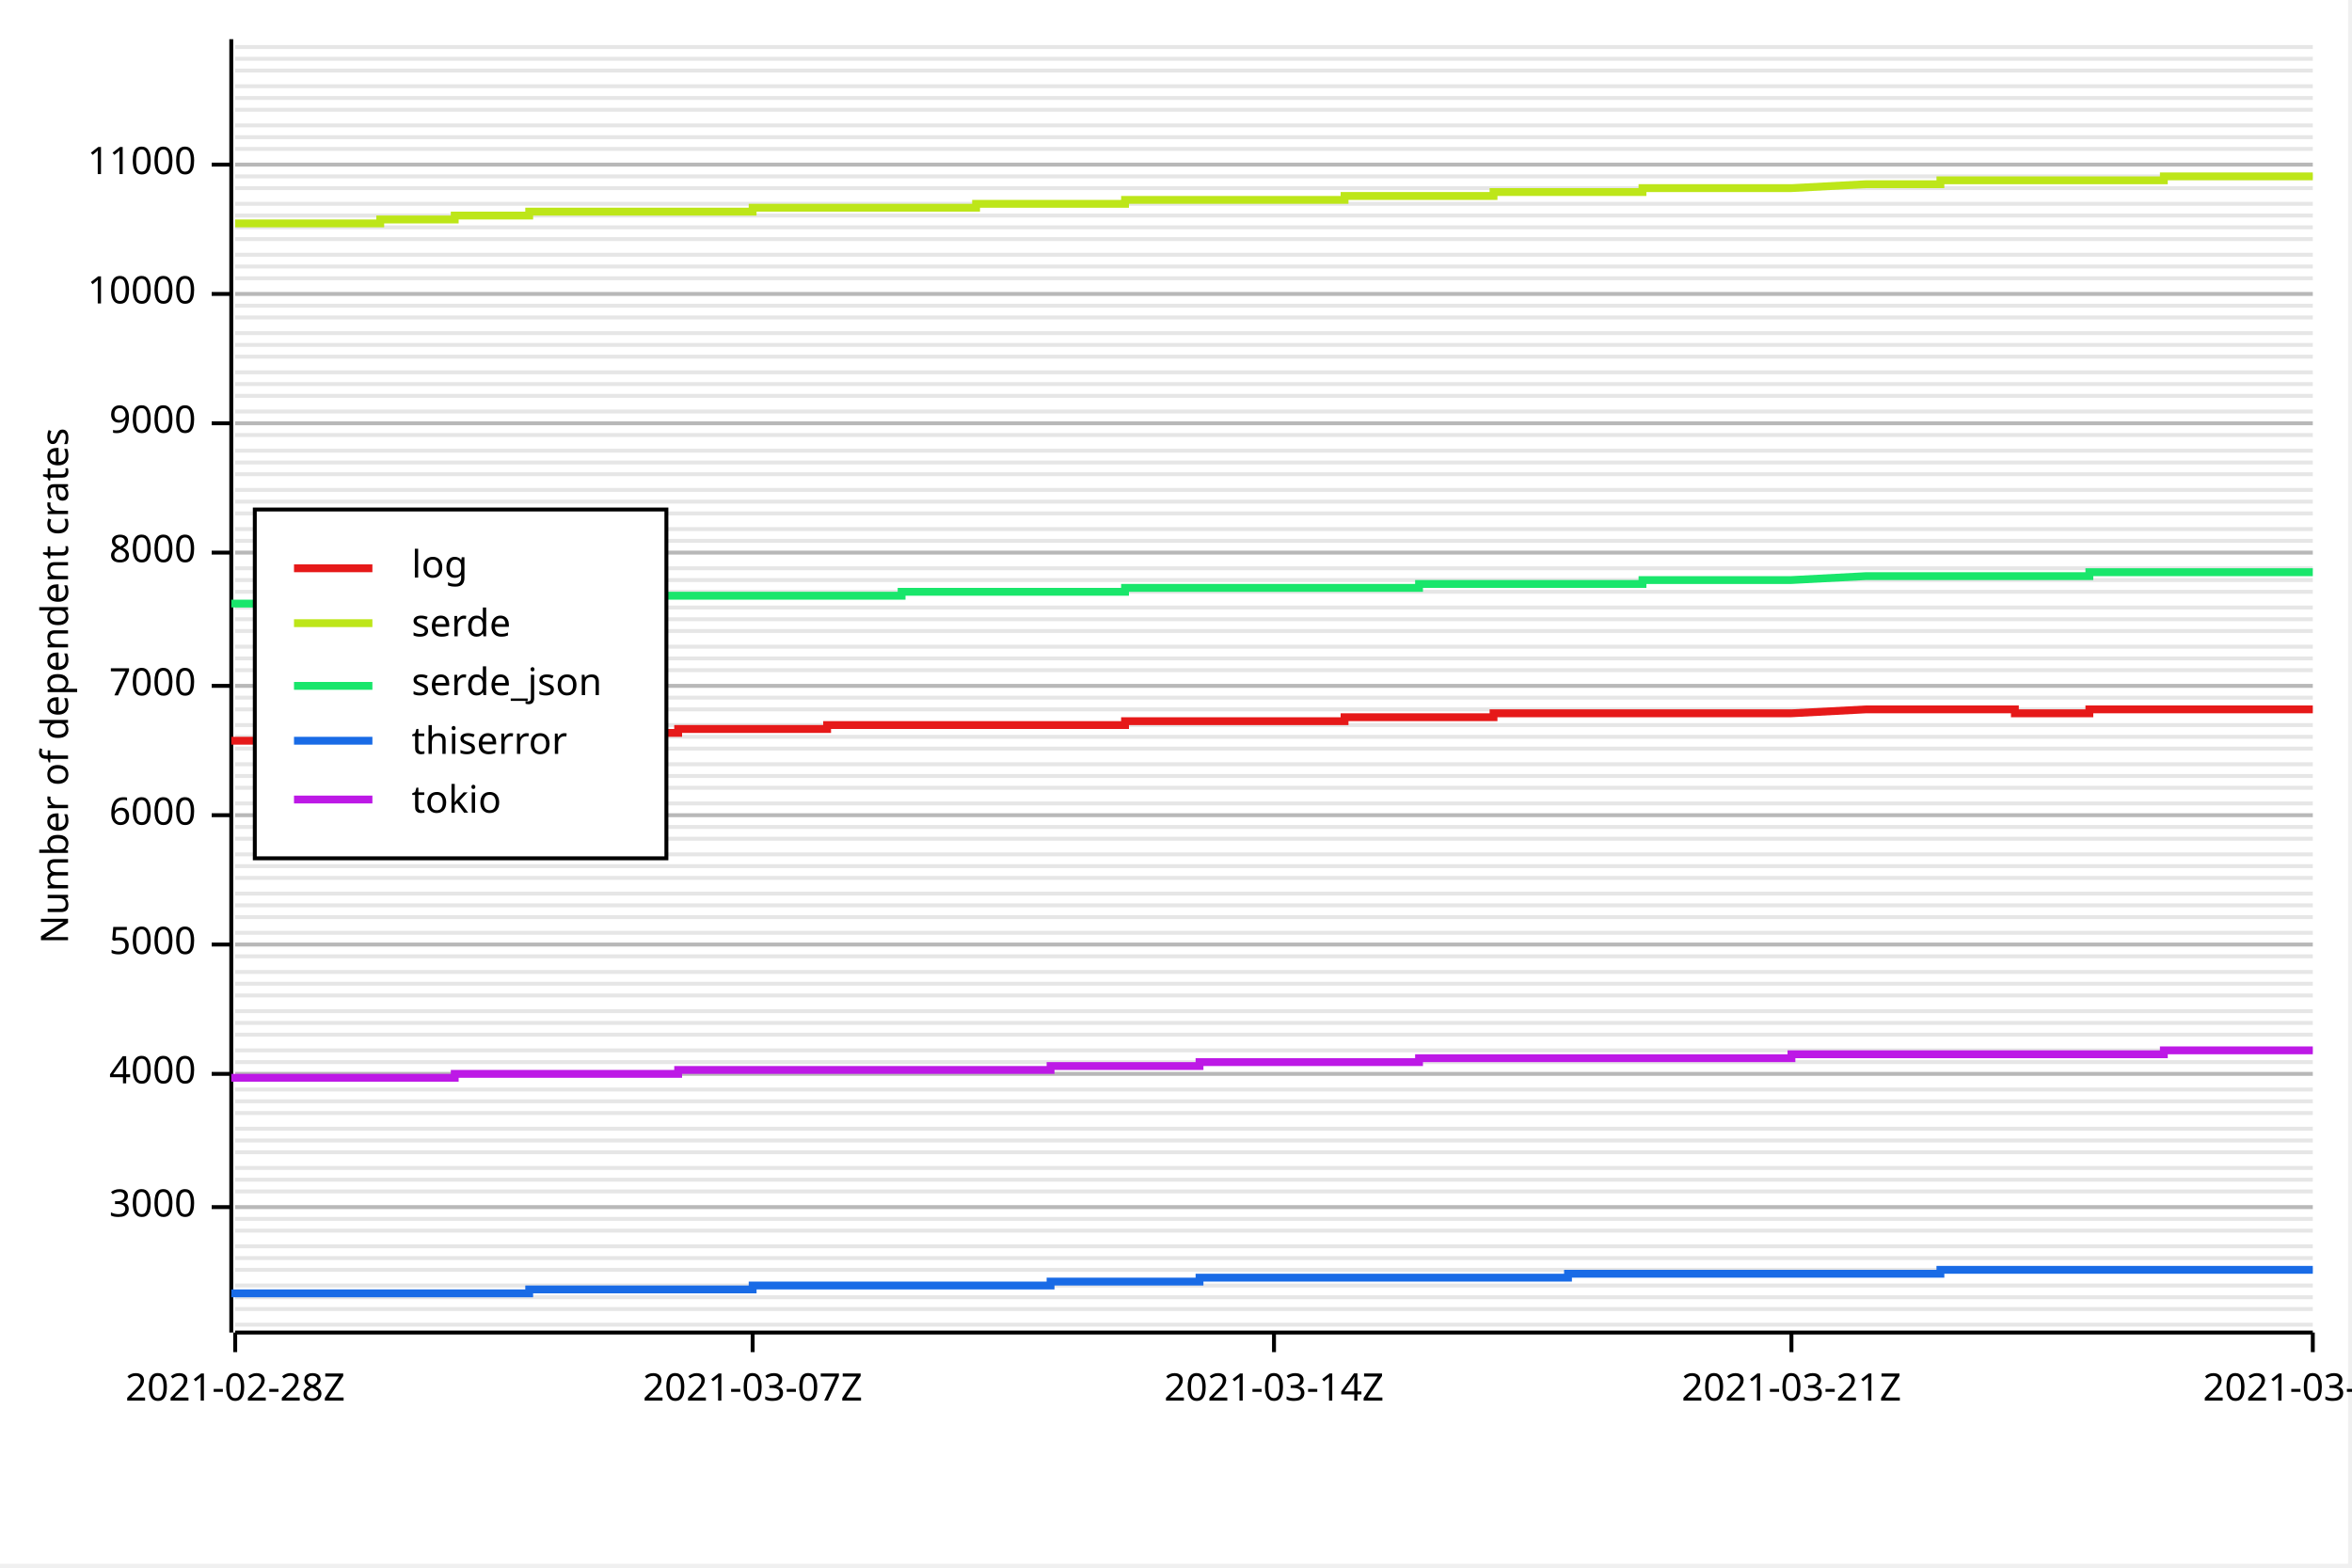
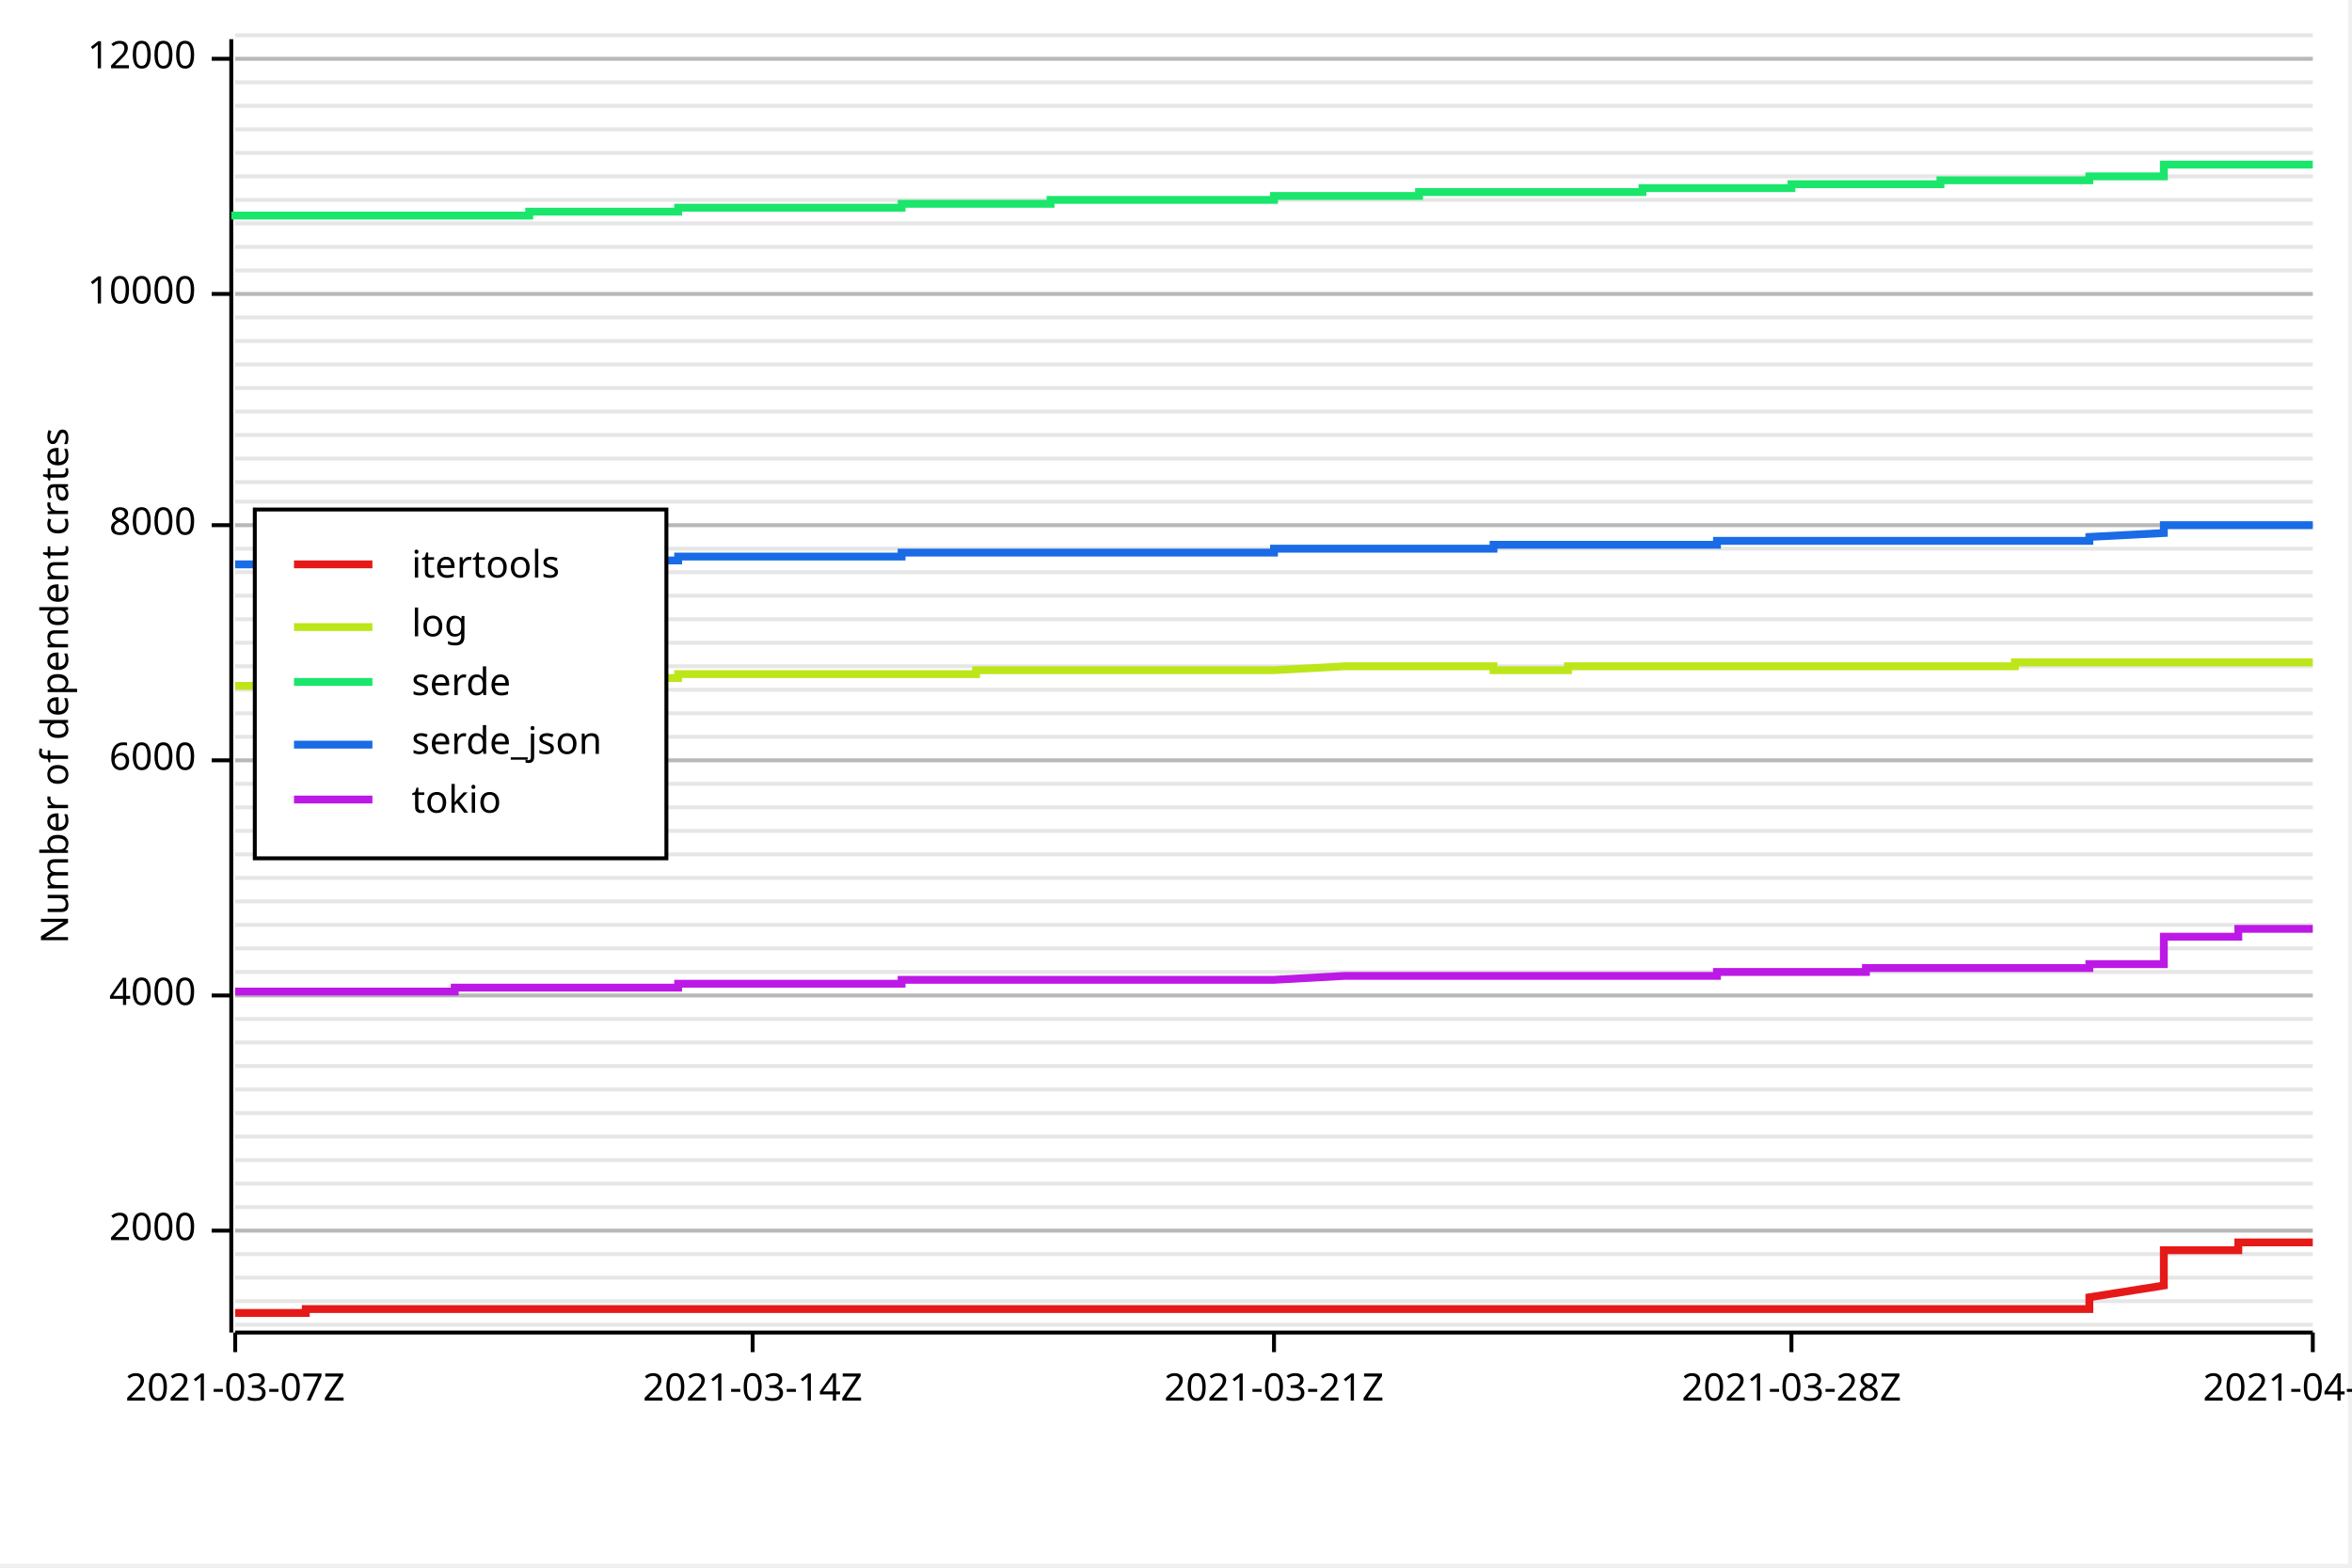
<svg xmlns="http://www.w3.org/2000/svg" width="600" height="400" viewBox="0 0 600 400">
  <rect x="0" y="0" width="599" height="399" opacity="1" fill="#FFFFFF" stroke="none" />
  <line opacity="0.1" stroke="#000000" stroke-width="1" x1="60" y1="338" x2="590" y2="338" />
-   <line opacity="0.1" stroke="#000000" stroke-width="1" x1="60" y1="334" x2="590" y2="334" />
-   <line opacity="0.1" stroke="#000000" stroke-width="1" x1="60" y1="331" x2="590" y2="331" />
-   <line opacity="0.1" stroke="#000000" stroke-width="1" x1="60" y1="328" x2="590" y2="328" />
-   <line opacity="0.1" stroke="#000000" stroke-width="1" x1="60" y1="324" x2="590" y2="324" />
-   <line opacity="0.1" stroke="#000000" stroke-width="1" x1="60" y1="321" x2="590" y2="321" />
-   <line opacity="0.1" stroke="#000000" stroke-width="1" x1="60" y1="318" x2="590" y2="318" />
+   <line opacity="0.1" stroke="#000000" stroke-width="1" x1="60" y1="332" x2="590" y2="332" />
+   <line opacity="0.1" stroke="#000000" stroke-width="1" x1="60" y1="326" x2="590" y2="326" />
+   <line opacity="0.1" stroke="#000000" stroke-width="1" x1="60" y1="320" x2="590" y2="320" />
  <line opacity="0.1" stroke="#000000" stroke-width="1" x1="60" y1="314" x2="590" y2="314" />
-   <line opacity="0.1" stroke="#000000" stroke-width="1" x1="60" y1="311" x2="590" y2="311" />
  <line opacity="0.1" stroke="#000000" stroke-width="1" x1="60" y1="308" x2="590" y2="308" />
-   <line opacity="0.1" stroke="#000000" stroke-width="1" x1="60" y1="304" x2="590" y2="304" />
-   <line opacity="0.1" stroke="#000000" stroke-width="1" x1="60" y1="301" x2="590" y2="301" />
-   <line opacity="0.1" stroke="#000000" stroke-width="1" x1="60" y1="298" x2="590" y2="298" />
-   <line opacity="0.1" stroke="#000000" stroke-width="1" x1="60" y1="294" x2="590" y2="294" />
-   <line opacity="0.1" stroke="#000000" stroke-width="1" x1="60" y1="291" x2="590" y2="291" />
-   <line opacity="0.1" stroke="#000000" stroke-width="1" x1="60" y1="288" x2="590" y2="288" />
+   <line opacity="0.1" stroke="#000000" stroke-width="1" x1="60" y1="302" x2="590" y2="302" />
+   <line opacity="0.1" stroke="#000000" stroke-width="1" x1="60" y1="296" x2="590" y2="296" />
+   <line opacity="0.1" stroke="#000000" stroke-width="1" x1="60" y1="290" x2="590" y2="290" />
  <line opacity="0.1" stroke="#000000" stroke-width="1" x1="60" y1="284" x2="590" y2="284" />
-   <line opacity="0.1" stroke="#000000" stroke-width="1" x1="60" y1="281" x2="590" y2="281" />
  <line opacity="0.1" stroke="#000000" stroke-width="1" x1="60" y1="278" x2="590" y2="278" />
-   <line opacity="0.1" stroke="#000000" stroke-width="1" x1="60" y1="274" x2="590" y2="274" />
-   <line opacity="0.1" stroke="#000000" stroke-width="1" x1="60" y1="271" x2="590" y2="271" />
-   <line opacity="0.1" stroke="#000000" stroke-width="1" x1="60" y1="268" x2="590" y2="268" />
-   <line opacity="0.1" stroke="#000000" stroke-width="1" x1="60" y1="264" x2="590" y2="264" />
-   <line opacity="0.1" stroke="#000000" stroke-width="1" x1="60" y1="261" x2="590" y2="261" />
-   <line opacity="0.1" stroke="#000000" stroke-width="1" x1="60" y1="258" x2="590" y2="258" />
+   <line opacity="0.1" stroke="#000000" stroke-width="1" x1="60" y1="272" x2="590" y2="272" />
+   <line opacity="0.1" stroke="#000000" stroke-width="1" x1="60" y1="266" x2="590" y2="266" />
+   <line opacity="0.1" stroke="#000000" stroke-width="1" x1="60" y1="260" x2="590" y2="260" />
  <line opacity="0.1" stroke="#000000" stroke-width="1" x1="60" y1="254" x2="590" y2="254" />
-   <line opacity="0.1" stroke="#000000" stroke-width="1" x1="60" y1="251" x2="590" y2="251" />
  <line opacity="0.1" stroke="#000000" stroke-width="1" x1="60" y1="248" x2="590" y2="248" />
-   <line opacity="0.1" stroke="#000000" stroke-width="1" x1="60" y1="244" x2="590" y2="244" />
-   <line opacity="0.1" stroke="#000000" stroke-width="1" x1="60" y1="241" x2="590" y2="241" />
-   <line opacity="0.1" stroke="#000000" stroke-width="1" x1="60" y1="238" x2="590" y2="238" />
-   <line opacity="0.1" stroke="#000000" stroke-width="1" x1="60" y1="234" x2="590" y2="234" />
-   <line opacity="0.1" stroke="#000000" stroke-width="1" x1="60" y1="231" x2="590" y2="231" />
-   <line opacity="0.1" stroke="#000000" stroke-width="1" x1="60" y1="228" x2="590" y2="228" />
+   <line opacity="0.1" stroke="#000000" stroke-width="1" x1="60" y1="242" x2="590" y2="242" />
+   <line opacity="0.1" stroke="#000000" stroke-width="1" x1="60" y1="236" x2="590" y2="236" />
+   <line opacity="0.1" stroke="#000000" stroke-width="1" x1="60" y1="230" x2="590" y2="230" />
  <line opacity="0.1" stroke="#000000" stroke-width="1" x1="60" y1="224" x2="590" y2="224" />
-   <line opacity="0.1" stroke="#000000" stroke-width="1" x1="60" y1="221" x2="590" y2="221" />
  <line opacity="0.1" stroke="#000000" stroke-width="1" x1="60" y1="218" x2="590" y2="218" />
-   <line opacity="0.1" stroke="#000000" stroke-width="1" x1="60" y1="214" x2="590" y2="214" />
-   <line opacity="0.1" stroke="#000000" stroke-width="1" x1="60" y1="211" x2="590" y2="211" />
-   <line opacity="0.1" stroke="#000000" stroke-width="1" x1="60" y1="208" x2="590" y2="208" />
-   <line opacity="0.1" stroke="#000000" stroke-width="1" x1="60" y1="205" x2="590" y2="205" />
-   <line opacity="0.1" stroke="#000000" stroke-width="1" x1="60" y1="201" x2="590" y2="201" />
-   <line opacity="0.1" stroke="#000000" stroke-width="1" x1="60" y1="198" x2="590" y2="198" />
-   <line opacity="0.1" stroke="#000000" stroke-width="1" x1="60" y1="195" x2="590" y2="195" />
-   <line opacity="0.1" stroke="#000000" stroke-width="1" x1="60" y1="191" x2="590" y2="191" />
+   <line opacity="0.1" stroke="#000000" stroke-width="1" x1="60" y1="212" x2="590" y2="212" />
+   <line opacity="0.1" stroke="#000000" stroke-width="1" x1="60" y1="206" x2="590" y2="206" />
+   <line opacity="0.1" stroke="#000000" stroke-width="1" x1="60" y1="200" x2="590" y2="200" />
+   <line opacity="0.1" stroke="#000000" stroke-width="1" x1="60" y1="194" x2="590" y2="194" />
  <line opacity="0.1" stroke="#000000" stroke-width="1" x1="60" y1="188" x2="590" y2="188" />
-   <line opacity="0.1" stroke="#000000" stroke-width="1" x1="60" y1="185" x2="590" y2="185" />
-   <line opacity="0.1" stroke="#000000" stroke-width="1" x1="60" y1="181" x2="590" y2="181" />
-   <line opacity="0.1" stroke="#000000" stroke-width="1" x1="60" y1="178" x2="590" y2="178" />
-   <line opacity="0.1" stroke="#000000" stroke-width="1" x1="60" y1="175" x2="590" y2="175" />
-   <line opacity="0.1" stroke="#000000" stroke-width="1" x1="60" y1="171" x2="590" y2="171" />
-   <line opacity="0.1" stroke="#000000" stroke-width="1" x1="60" y1="168" x2="590" y2="168" />
-   <line opacity="0.1" stroke="#000000" stroke-width="1" x1="60" y1="165" x2="590" y2="165" />
-   <line opacity="0.1" stroke="#000000" stroke-width="1" x1="60" y1="161" x2="590" y2="161" />
+   <line opacity="0.1" stroke="#000000" stroke-width="1" x1="60" y1="182" x2="590" y2="182" />
+   <line opacity="0.1" stroke="#000000" stroke-width="1" x1="60" y1="176" x2="590" y2="176" />
+   <line opacity="0.1" stroke="#000000" stroke-width="1" x1="60" y1="170" x2="590" y2="170" />
+   <line opacity="0.1" stroke="#000000" stroke-width="1" x1="60" y1="164" x2="590" y2="164" />
  <line opacity="0.1" stroke="#000000" stroke-width="1" x1="60" y1="158" x2="590" y2="158" />
-   <line opacity="0.1" stroke="#000000" stroke-width="1" x1="60" y1="155" x2="590" y2="155" />
-   <line opacity="0.1" stroke="#000000" stroke-width="1" x1="60" y1="151" x2="590" y2="151" />
-   <line opacity="0.1" stroke="#000000" stroke-width="1" x1="60" y1="148" x2="590" y2="148" />
-   <line opacity="0.1" stroke="#000000" stroke-width="1" x1="60" y1="145" x2="590" y2="145" />
-   <line opacity="0.1" stroke="#000000" stroke-width="1" x1="60" y1="141" x2="590" y2="141" />
-   <line opacity="0.1" stroke="#000000" stroke-width="1" x1="60" y1="138" x2="590" y2="138" />
-   <line opacity="0.1" stroke="#000000" stroke-width="1" x1="60" y1="135" x2="590" y2="135" />
-   <line opacity="0.1" stroke="#000000" stroke-width="1" x1="60" y1="131" x2="590" y2="131" />
+   <line opacity="0.1" stroke="#000000" stroke-width="1" x1="60" y1="152" x2="590" y2="152" />
+   <line opacity="0.1" stroke="#000000" stroke-width="1" x1="60" y1="146" x2="590" y2="146" />
+   <line opacity="0.1" stroke="#000000" stroke-width="1" x1="60" y1="140" x2="590" y2="140" />
+   <line opacity="0.1" stroke="#000000" stroke-width="1" x1="60" y1="134" x2="590" y2="134" />
  <line opacity="0.1" stroke="#000000" stroke-width="1" x1="60" y1="128" x2="590" y2="128" />
-   <line opacity="0.1" stroke="#000000" stroke-width="1" x1="60" y1="125" x2="590" y2="125" />
-   <line opacity="0.1" stroke="#000000" stroke-width="1" x1="60" y1="121" x2="590" y2="121" />
-   <line opacity="0.1" stroke="#000000" stroke-width="1" x1="60" y1="118" x2="590" y2="118" />
-   <line opacity="0.1" stroke="#000000" stroke-width="1" x1="60" y1="115" x2="590" y2="115" />
+   <line opacity="0.1" stroke="#000000" stroke-width="1" x1="60" y1="123" x2="590" y2="123" />
+   <line opacity="0.1" stroke="#000000" stroke-width="1" x1="60" y1="117" x2="590" y2="117" />
  <line opacity="0.1" stroke="#000000" stroke-width="1" x1="60" y1="111" x2="590" y2="111" />
-   <line opacity="0.1" stroke="#000000" stroke-width="1" x1="60" y1="108" x2="590" y2="108" />
  <line opacity="0.1" stroke="#000000" stroke-width="1" x1="60" y1="105" x2="590" y2="105" />
-   <line opacity="0.1" stroke="#000000" stroke-width="1" x1="60" y1="101" x2="590" y2="101" />
-   <line opacity="0.1" stroke="#000000" stroke-width="1" x1="60" y1="98" x2="590" y2="98" />
-   <line opacity="0.1" stroke="#000000" stroke-width="1" x1="60" y1="95" x2="590" y2="95" />
-   <line opacity="0.1" stroke="#000000" stroke-width="1" x1="60" y1="91" x2="590" y2="91" />
-   <line opacity="0.1" stroke="#000000" stroke-width="1" x1="60" y1="88" x2="590" y2="88" />
-   <line opacity="0.1" stroke="#000000" stroke-width="1" x1="60" y1="85" x2="590" y2="85" />
+   <line opacity="0.1" stroke="#000000" stroke-width="1" x1="60" y1="99" x2="590" y2="99" />
+   <line opacity="0.1" stroke="#000000" stroke-width="1" x1="60" y1="93" x2="590" y2="93" />
+   <line opacity="0.1" stroke="#000000" stroke-width="1" x1="60" y1="87" x2="590" y2="87" />
  <line opacity="0.1" stroke="#000000" stroke-width="1" x1="60" y1="81" x2="590" y2="81" />
-   <line opacity="0.1" stroke="#000000" stroke-width="1" x1="60" y1="78" x2="590" y2="78" />
  <line opacity="0.1" stroke="#000000" stroke-width="1" x1="60" y1="75" x2="590" y2="75" />
-   <line opacity="0.1" stroke="#000000" stroke-width="1" x1="60" y1="71" x2="590" y2="71" />
-   <line opacity="0.1" stroke="#000000" stroke-width="1" x1="60" y1="68" x2="590" y2="68" />
-   <line opacity="0.1" stroke="#000000" stroke-width="1" x1="60" y1="65" x2="590" y2="65" />
-   <line opacity="0.1" stroke="#000000" stroke-width="1" x1="60" y1="61" x2="590" y2="61" />
-   <line opacity="0.1" stroke="#000000" stroke-width="1" x1="60" y1="58" x2="590" y2="58" />
-   <line opacity="0.1" stroke="#000000" stroke-width="1" x1="60" y1="55" x2="590" y2="55" />
-   <line opacity="0.1" stroke="#000000" stroke-width="1" x1="60" y1="52" x2="590" y2="52" />
-   <line opacity="0.1" stroke="#000000" stroke-width="1" x1="60" y1="48" x2="590" y2="48" />
+   <line opacity="0.1" stroke="#000000" stroke-width="1" x1="60" y1="69" x2="590" y2="69" />
+   <line opacity="0.1" stroke="#000000" stroke-width="1" x1="60" y1="63" x2="590" y2="63" />
+   <line opacity="0.1" stroke="#000000" stroke-width="1" x1="60" y1="57" x2="590" y2="57" />
+   <line opacity="0.1" stroke="#000000" stroke-width="1" x1="60" y1="51" x2="590" y2="51" />
  <line opacity="0.1" stroke="#000000" stroke-width="1" x1="60" y1="45" x2="590" y2="45" />
-   <line opacity="0.1" stroke="#000000" stroke-width="1" x1="60" y1="42" x2="590" y2="42" />
-   <line opacity="0.1" stroke="#000000" stroke-width="1" x1="60" y1="38" x2="590" y2="38" />
-   <line opacity="0.1" stroke="#000000" stroke-width="1" x1="60" y1="35" x2="590" y2="35" />
-   <line opacity="0.1" stroke="#000000" stroke-width="1" x1="60" y1="32" x2="590" y2="32" />
-   <line opacity="0.1" stroke="#000000" stroke-width="1" x1="60" y1="28" x2="590" y2="28" />
-   <line opacity="0.1" stroke="#000000" stroke-width="1" x1="60" y1="25" x2="590" y2="25" />
-   <line opacity="0.1" stroke="#000000" stroke-width="1" x1="60" y1="22" x2="590" y2="22" />
-   <line opacity="0.1" stroke="#000000" stroke-width="1" x1="60" y1="18" x2="590" y2="18" />
+   <line opacity="0.1" stroke="#000000" stroke-width="1" x1="60" y1="39" x2="590" y2="39" />
+   <line opacity="0.1" stroke="#000000" stroke-width="1" x1="60" y1="33" x2="590" y2="33" />
+   <line opacity="0.1" stroke="#000000" stroke-width="1" x1="60" y1="27" x2="590" y2="27" />
+   <line opacity="0.1" stroke="#000000" stroke-width="1" x1="60" y1="21" x2="590" y2="21" />
  <line opacity="0.1" stroke="#000000" stroke-width="1" x1="60" y1="15" x2="590" y2="15" />
-   <line opacity="0.1" stroke="#000000" stroke-width="1" x1="60" y1="12" x2="590" y2="12" />
+   <line opacity="0.1" stroke="#000000" stroke-width="1" x1="60" y1="9" x2="590" y2="9" />
  <text x="10" y="175" dy="0.76em" text-anchor="middle" font-family="sans-serif" font-size="9.677" opacity="1" fill="#000000" transform="rotate(270, 10, 175)">
Number of dependent crates
</text>
-   <line opacity="0.2" stroke="#000000" stroke-width="1" x1="60" y1="308" x2="590" y2="308" />
-   <line opacity="0.2" stroke="#000000" stroke-width="1" x1="60" y1="274" x2="590" y2="274" />
-   <line opacity="0.2" stroke="#000000" stroke-width="1" x1="60" y1="241" x2="590" y2="241" />
-   <line opacity="0.2" stroke="#000000" stroke-width="1" x1="60" y1="208" x2="590" y2="208" />
-   <line opacity="0.2" stroke="#000000" stroke-width="1" x1="60" y1="175" x2="590" y2="175" />
-   <line opacity="0.2" stroke="#000000" stroke-width="1" x1="60" y1="141" x2="590" y2="141" />
-   <line opacity="0.2" stroke="#000000" stroke-width="1" x1="60" y1="108" x2="590" y2="108" />
+   <line opacity="0.2" stroke="#000000" stroke-width="1" x1="60" y1="314" x2="590" y2="314" />
+   <line opacity="0.2" stroke="#000000" stroke-width="1" x1="60" y1="254" x2="590" y2="254" />
+   <line opacity="0.2" stroke="#000000" stroke-width="1" x1="60" y1="194" x2="590" y2="194" />
+   <line opacity="0.2" stroke="#000000" stroke-width="1" x1="60" y1="134" x2="590" y2="134" />
  <line opacity="0.2" stroke="#000000" stroke-width="1" x1="60" y1="75" x2="590" y2="75" />
-   <line opacity="0.2" stroke="#000000" stroke-width="1" x1="60" y1="42" x2="590" y2="42" />
+   <line opacity="0.2" stroke="#000000" stroke-width="1" x1="60" y1="15" x2="590" y2="15" />
  <polyline fill="none" opacity="1" stroke="#000000" stroke-width="1" points="59,10 59,340 " />
-   <text x="50" y="308" dy="0.5ex" text-anchor="end" font-family="sans-serif" font-size="9.677" opacity="1" fill="#000000">
- 3000
+   <text x="50" y="314" dy="0.5ex" text-anchor="end" font-family="sans-serif" font-size="9.677" opacity="1" fill="#000000">
+ 2000
</text>
-   <polyline fill="none" opacity="1" stroke="#000000" stroke-width="1" points="54,308 59,308 " />
-   <text x="50" y="274" dy="0.5ex" text-anchor="end" font-family="sans-serif" font-size="9.677" opacity="1" fill="#000000">
+   <polyline fill="none" opacity="1" stroke="#000000" stroke-width="1" points="54,314 59,314 " />
+   <text x="50" y="254" dy="0.5ex" text-anchor="end" font-family="sans-serif" font-size="9.677" opacity="1" fill="#000000">
4000
</text>
-   <polyline fill="none" opacity="1" stroke="#000000" stroke-width="1" points="54,274 59,274 " />
-   <text x="50" y="241" dy="0.5ex" text-anchor="end" font-family="sans-serif" font-size="9.677" opacity="1" fill="#000000">
- 5000
- </text>
-   <polyline fill="none" opacity="1" stroke="#000000" stroke-width="1" points="54,241 59,241 " />
-   <text x="50" y="208" dy="0.5ex" text-anchor="end" font-family="sans-serif" font-size="9.677" opacity="1" fill="#000000">
+   <polyline fill="none" opacity="1" stroke="#000000" stroke-width="1" points="54,254 59,254 " />
+   <text x="50" y="194" dy="0.5ex" text-anchor="end" font-family="sans-serif" font-size="9.677" opacity="1" fill="#000000">
6000
</text>
-   <polyline fill="none" opacity="1" stroke="#000000" stroke-width="1" points="54,208 59,208 " />
-   <text x="50" y="175" dy="0.5ex" text-anchor="end" font-family="sans-serif" font-size="9.677" opacity="1" fill="#000000">
- 7000
- </text>
-   <polyline fill="none" opacity="1" stroke="#000000" stroke-width="1" points="54,175 59,175 " />
-   <text x="50" y="141" dy="0.5ex" text-anchor="end" font-family="sans-serif" font-size="9.677" opacity="1" fill="#000000">
+   <polyline fill="none" opacity="1" stroke="#000000" stroke-width="1" points="54,194 59,194 " />
+   <text x="50" y="134" dy="0.5ex" text-anchor="end" font-family="sans-serif" font-size="9.677" opacity="1" fill="#000000">
8000
</text>
-   <polyline fill="none" opacity="1" stroke="#000000" stroke-width="1" points="54,141 59,141 " />
-   <text x="50" y="108" dy="0.5ex" text-anchor="end" font-family="sans-serif" font-size="9.677" opacity="1" fill="#000000">
- 9000
- </text>
-   <polyline fill="none" opacity="1" stroke="#000000" stroke-width="1" points="54,108 59,108 " />
+   <polyline fill="none" opacity="1" stroke="#000000" stroke-width="1" points="54,134 59,134 " />
  <text x="50" y="75" dy="0.5ex" text-anchor="end" font-family="sans-serif" font-size="9.677" opacity="1" fill="#000000">
10000
</text>
  <polyline fill="none" opacity="1" stroke="#000000" stroke-width="1" points="54,75 59,75 " />
-   <text x="50" y="42" dy="0.5ex" text-anchor="end" font-family="sans-serif" font-size="9.677" opacity="1" fill="#000000">
- 11000
+   <text x="50" y="15" dy="0.5ex" text-anchor="end" font-family="sans-serif" font-size="9.677" opacity="1" fill="#000000">
+ 12000
</text>
-   <polyline fill="none" opacity="1" stroke="#000000" stroke-width="1" points="54,42 59,42 " />
+   <polyline fill="none" opacity="1" stroke="#000000" stroke-width="1" points="54,15 59,15 " />
  <polyline fill="none" opacity="1" stroke="#000000" stroke-width="1" points="60,340 590,340 " />
  <text x="60" y="350" dy="0.76em" text-anchor="middle" font-family="sans-serif" font-size="9.677" opacity="1" fill="#000000">
- 2021-02-28Z
+ 2021-03-07Z
</text>
  <polyline fill="none" opacity="1" stroke="#000000" stroke-width="1" points="60,340 60,345 " />
  <text x="192" y="350" dy="0.76em" text-anchor="middle" font-family="sans-serif" font-size="9.677" opacity="1" fill="#000000">
- 2021-03-07Z
+ 2021-03-14Z
</text>
  <polyline fill="none" opacity="1" stroke="#000000" stroke-width="1" points="192,340 192,345 " />
  <text x="325" y="350" dy="0.76em" text-anchor="middle" font-family="sans-serif" font-size="9.677" opacity="1" fill="#000000">
- 2021-03-14Z
+ 2021-03-21Z
</text>
  <polyline fill="none" opacity="1" stroke="#000000" stroke-width="1" points="325,340 325,345 " />
  <text x="457" y="350" dy="0.76em" text-anchor="middle" font-family="sans-serif" font-size="9.677" opacity="1" fill="#000000">
- 2021-03-21Z
+ 2021-03-28Z
</text>
  <polyline fill="none" opacity="1" stroke="#000000" stroke-width="1" points="457,340 457,345 " />
  <text x="590" y="350" dy="0.76em" text-anchor="middle" font-family="sans-serif" font-size="9.677" opacity="1" fill="#000000">
- 2021-03-28Z
+ 2021-04-04Z
</text>
  <polyline fill="none" opacity="1" stroke="#000000" stroke-width="1" points="590,340 590,345 " />
-   <polyline fill="none" opacity="1" stroke="#E61919" stroke-width="2" points="60,190 60,189 78,189 97,189 97,188 116,188 116,187 135,187 135,187 154,187 154,187 173,187 173,186 192,186 192,186 211,186 211,185 230,185 230,185 249,185 249,185 268,185 268,185 287,185 287,184 306,184 306,184 325,184 325,184 343,184 343,183 362,183 362,183 381,183 381,182 400,182 400,182 419,182 419,182 438,182 438,182 457,182 457,182 476,181 495,181 495,181 514,181 514,182 533,182 533,181 552,181 552,181 571,181 571,181 590,181 " />
-   <polyline fill="none" opacity="1" stroke="#BDE619" stroke-width="2" points="60,57 60,57 78,57 97,57 97,56 116,56 116,55 135,55 135,54 154,54 154,54 173,54 173,54 192,54 192,53 211,53 211,53 230,53 230,53 249,53 249,52 268,52 268,52 287,52 287,51 306,51 306,51 325,51 325,51 343,51 343,50 362,50 362,50 381,50 381,49 400,49 400,49 419,49 419,48 438,48 438,48 457,48 457,48 476,47 495,47 495,46 514,46 514,46 533,46 533,46 552,46 552,45 571,45 571,45 590,45 " />
-   <polyline fill="none" opacity="1" stroke="#19E66B" stroke-width="2" points="60,155 60,154 78,154 97,154 97,153 116,153 116,153 135,153 135,153 154,153 154,152 173,152 173,152 192,152 192,152 211,152 211,152 230,152 230,151 249,151 249,151 268,151 268,151 287,151 287,150 306,150 306,150 325,150 325,150 343,150 343,150 362,150 362,149 381,149 381,149 400,149 400,149 419,149 419,148 438,148 438,148 457,148 457,148 476,147 495,147 495,147 514,147 514,147 533,147 533,146 552,146 552,146 571,146 571,146 590,146 " />
-   <polyline fill="none" opacity="1" stroke="#196BE6" stroke-width="2" points="60,331 60,330 78,330 97,330 97,330 116,330 116,330 135,330 135,329 154,329 154,329 173,329 173,329 192,329 192,328 211,328 211,328 230,328 230,328 249,328 249,328 268,328 268,327 287,327 287,327 306,327 306,326 325,326 325,326 343,326 343,326 362,326 362,326 381,326 381,326 400,326 400,325 419,325 419,325 438,325 438,325 457,325 457,325 476,325 495,325 495,324 514,324 514,324 533,324 533,324 552,324 552,324 571,324 571,324 590,324 " />
-   <polyline fill="none" opacity="1" stroke="#BD19E6" stroke-width="2" points="60,276 60,275 78,275 97,275 97,275 116,275 116,274 135,274 135,274 154,274 154,274 173,274 173,273 192,273 192,273 211,273 211,273 230,273 230,273 249,273 249,273 268,273 268,272 287,272 287,272 306,272 306,271 325,271 325,271 343,271 343,271 362,271 362,270 381,270 381,270 400,270 400,270 419,270 419,270 438,270 438,270 457,270 457,269 476,269 495,269 495,269 514,269 514,269 533,269 533,269 552,269 552,268 571,268 571,268 590,268 " />
+   <polyline fill="none" opacity="1" stroke="#E61919" stroke-width="2" points="60,335 60,335 78,335 78,334 97,334 97,334 116,334 116,334 135,334 135,334 154,334 154,334 173,334 173,334 192,334 192,334 211,334 211,334 230,334 230,334 249,334 249,334 268,334 268,334 287,334 287,334 306,334 306,334 325,334 325,334 343,334 362,334 362,334 381,334 381,334 400,334 400,334 419,334 419,334 438,334 438,334 457,334 457,334 476,334 476,334 495,334 495,334 514,334 514,334 533,334 533,331 552,328 552,319 571,319 571,317 590,317 " />
+   <polyline fill="none" opacity="1" stroke="#BDE619" stroke-width="2" points="60,175 60,175 78,175 78,174 97,174 97,174 116,174 116,174 135,174 135,174 154,174 154,173 173,173 173,172 192,172 192,172 211,172 211,172 230,172 230,172 249,172 249,171 268,171 268,171 287,171 287,171 306,171 306,171 325,171 325,171 343,170 362,170 362,170 381,170 381,171 400,171 400,170 419,170 419,170 438,170 438,170 457,170 457,170 476,170 476,170 495,170 495,170 514,170 514,169 533,169 533,169 552,169 552,169 571,169 571,169 590,169 " />
+   <polyline fill="none" opacity="1" stroke="#19E66B" stroke-width="2" points="60,56 60,55 78,55 78,55 97,55 97,55 116,55 116,55 135,55 135,54 154,54 154,54 173,54 173,53 192,53 192,53 211,53 211,53 230,53 230,52 249,52 249,52 268,52 268,51 287,51 287,51 306,51 306,51 325,51 325,50 343,50 362,50 362,49 381,49 381,49 400,49 400,49 419,49 419,48 438,48 438,48 457,48 457,47 476,47 476,47 495,47 495,46 514,46 514,46 533,46 533,45 552,45 552,42 571,42 571,42 590,42 " />
+   <polyline fill="none" opacity="1" stroke="#196BE6" stroke-width="2" points="60,144 60,144 78,144 78,144 97,144 97,144 116,144 116,143 135,143 135,143 154,143 154,143 173,143 173,142 192,142 192,142 211,142 211,142 230,142 230,141 249,141 249,141 268,141 268,141 287,141 287,141 306,141 306,141 325,141 325,140 343,140 362,140 362,140 381,140 381,139 400,139 400,139 419,139 419,139 438,139 438,138 457,138 457,138 476,138 476,138 495,138 495,138 514,138 514,138 533,138 533,137 552,136 552,134 571,134 571,134 590,134 " />
+   <polyline fill="none" opacity="1" stroke="#BD19E6" stroke-width="2" points="60,253 60,253 78,253 78,253 97,253 97,253 116,253 116,252 135,252 135,252 154,252 154,252 173,252 173,251 192,251 192,251 211,251 211,251 230,251 230,250 249,250 249,250 268,250 268,250 287,250 287,250 306,250 306,250 325,250 325,250 343,249 362,249 362,249 381,249 381,249 400,249 400,249 419,249 419,249 438,249 438,248 457,248 457,248 476,248 476,247 495,247 495,247 514,247 514,247 533,247 533,246 552,246 552,239 571,239 571,237 590,237 " />
  <rect x="65" y="130" width="105" height="89" opacity="1" fill="#FFFFFF" stroke="none" />
  <rect x="65" y="130" width="105" height="89" opacity="1" fill="none" stroke="#000000" />
  <text x="105" y="140" dy="0.76em" text-anchor="start" font-family="sans-serif" font-size="9.677" opacity="1" fill="#000000">
+ itertools
+ </text>
+   <text x="105" y="155" dy="0.76em" text-anchor="start" font-family="sans-serif" font-size="9.677" opacity="1" fill="#000000">
log
</text>
-   <text x="105" y="155" dy="0.76em" text-anchor="start" font-family="sans-serif" font-size="9.677" opacity="1" fill="#000000">
+   <text x="105" y="170" dy="0.76em" text-anchor="start" font-family="sans-serif" font-size="9.677" opacity="1" fill="#000000">
serde
</text>
-   <text x="105" y="170" dy="0.76em" text-anchor="start" font-family="sans-serif" font-size="9.677" opacity="1" fill="#000000">
+   <text x="105" y="185" dy="0.76em" text-anchor="start" font-family="sans-serif" font-size="9.677" opacity="1" fill="#000000">
serde_json
- </text>
-   <text x="105" y="185" dy="0.76em" text-anchor="start" font-family="sans-serif" font-size="9.677" opacity="1" fill="#000000">
- thiserror
</text>
  <text x="105" y="200" dy="0.76em" text-anchor="start" font-family="sans-serif" font-size="9.677" opacity="1" fill="#000000">
tokio
</text>
-   <polyline fill="none" opacity="1" stroke="#E61919" stroke-width="2" points="75,145 95,145 " />
-   <polyline fill="none" opacity="1" stroke="#BDE619" stroke-width="2" points="75,159 95,159 " />
-   <polyline fill="none" opacity="1" stroke="#19E66B" stroke-width="2" points="75,175 95,175 " />
-   <polyline fill="none" opacity="1" stroke="#196BE6" stroke-width="2" points="75,189 95,189 " />
+   <polyline fill="none" opacity="1" stroke="#E61919" stroke-width="2" points="75,144 95,144 " />
+   <polyline fill="none" opacity="1" stroke="#BDE619" stroke-width="2" points="75,160 95,160 " />
+   <polyline fill="none" opacity="1" stroke="#19E66B" stroke-width="2" points="75,174 95,174 " />
+   <polyline fill="none" opacity="1" stroke="#196BE6" stroke-width="2" points="75,190 95,190 " />
  <polyline fill="none" opacity="1" stroke="#BD19E6" stroke-width="2" points="75,204 95,204 " />
</svg>
